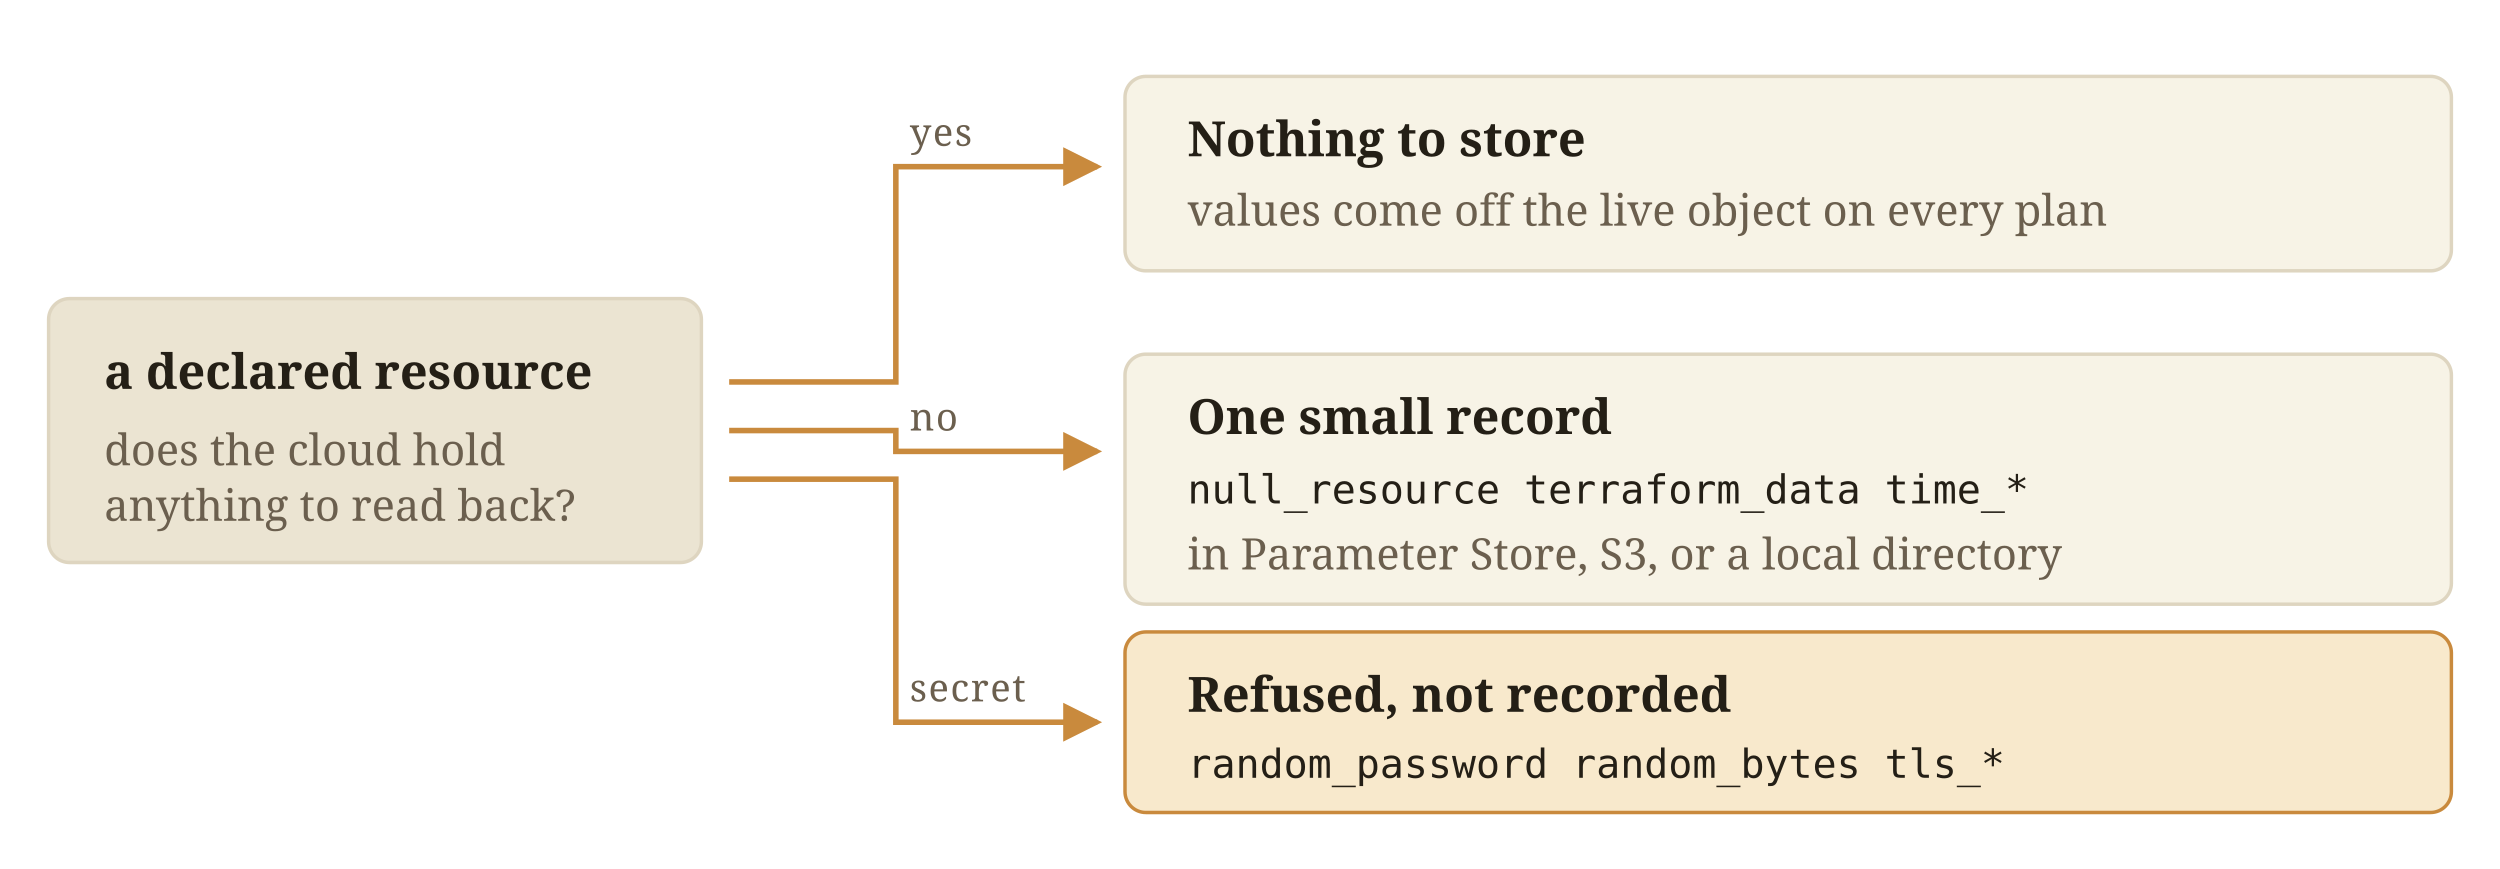
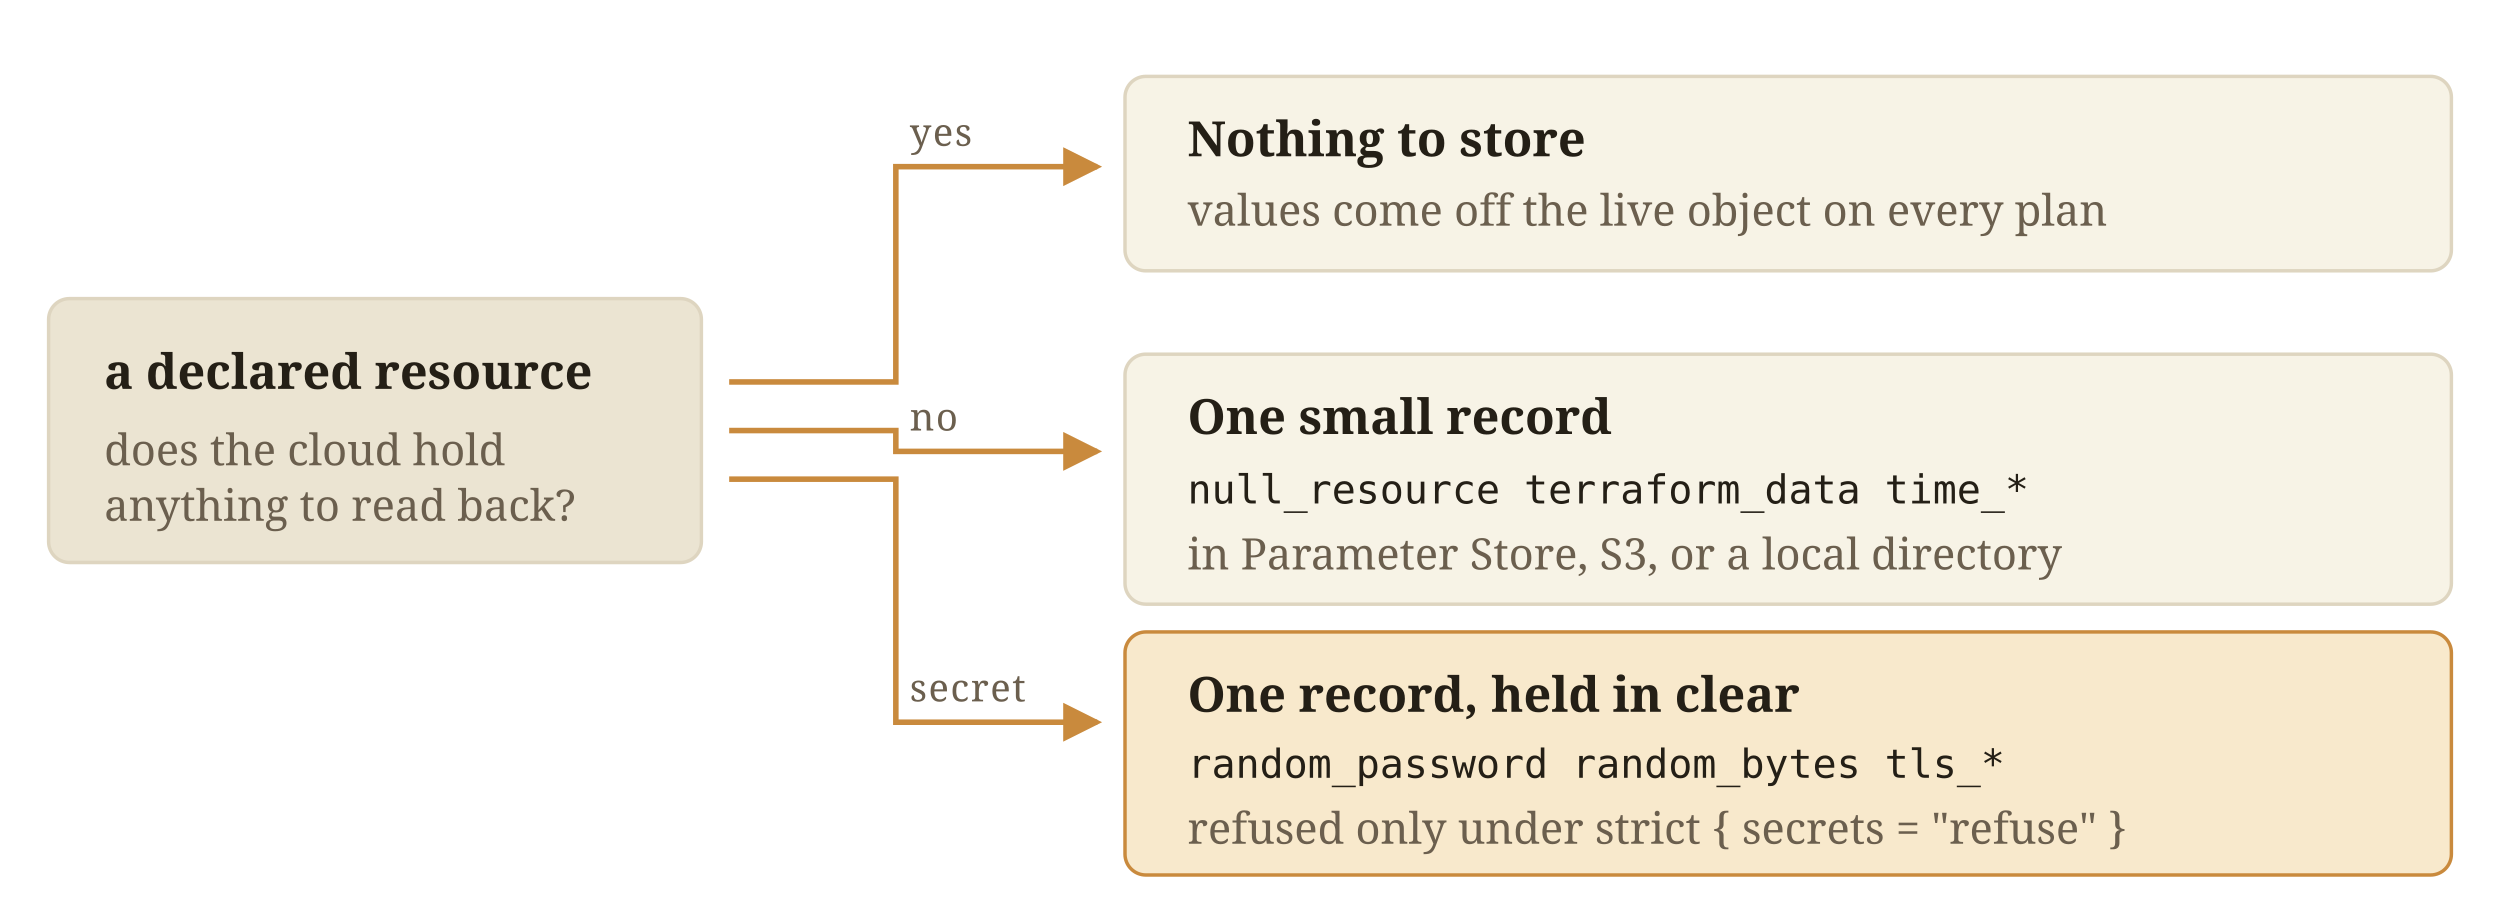
- <svg xmlns="http://www.w3.org/2000/svg" viewBox="0 0 720 250" width="720" height="250" role="img" aria-labelledby="v-title v-desc">
+ <svg xmlns="http://www.w3.org/2000/svg" viewBox="0 0 720 262" width="720" height="262" role="img" aria-labelledby="v-title v-desc">
  <style>
    .ink   { fill: #241f16; }
    .muted { fill: #6b5f4e; }
    .card  { fill: #f7f3e6; }
    .dim   { fill: #ebe4d2; }
    .rule  { stroke: #ded5c0; }
    .brass { stroke: #c98a3d; }
    .warn  { stroke: #c98a3d; fill: #f8e9cc; }
    text   { font-family: Georgia, "Iowan Old Style", serif; }
    .h    { font-size: 14px; font-weight: 700; }
    .l    { font-size: 12.5px; }
    .s    { font-size: 11px; letter-spacing: 0.04em; text-transform: uppercase; }
    .mono { font-family: ui-monospace, SFMono-Regular, Menlo, monospace; font-size: 11.5px; }
  </style>
  <defs>
    <marker id="c" viewBox="0 0 8 8" refX="7" refY="4" markerWidth="7" markerHeight="7" orient="auto-start-reverse">
      <path d="M 0 0 L 8 4 L 0 8 z" fill="#c98a3d" />
    </marker>
  </defs>
  <rect x="14" y="86" width="188" height="76" rx="6" class="dim" />
  <rect x="14" y="86" width="188" height="76" rx="6" fill="none" class="rule" />
  <text x="30" y="112" class="h ink">a declared resource</text>
  <text x="30" y="134" class="l muted">does the cloud hold</text>
  <text x="30" y="150" class="l muted">anything to read back?</text>
  <g class="brass" stroke-width="1.6" fill="none">
    <path d="M 210 110 H 258 L 258 48 H 316" marker-end="url(#c)" />
    <path d="M 210 124 H 258 L 258 130 H 316" marker-end="url(#c)" />
    <path d="M 210 138 H 258 L 258 208 H 316" marker-end="url(#c)" />
  </g>
  <text x="262" y="42" class="s muted">yes</text>
  <text x="262" y="124" class="s muted">no</text>
  <text x="262" y="202" class="s muted">secret</text>
  <rect x="324" y="22" width="382" height="56" rx="6" class="card" />
  <rect x="324" y="22" width="382" height="56" rx="6" fill="none" class="rule" />
  <text x="342" y="45" class="h ink">Nothing to store</text>
  <text x="342" y="65" class="l muted">values come off the live object on every plan</text>
  <rect x="324" y="102" width="382" height="72" rx="6" class="card" />
  <rect x="324" y="102" width="382" height="72" rx="6" fill="none" class="rule" />
  <text x="342" y="125" class="h ink">One small record</text>
  <text x="342" y="145" class="mono ink">null_resource  terraform_data  time_*</text>
  <text x="342" y="164" class="l muted">in Parameter Store, S3, or a local directory</text>
-   <rect x="324" y="182" width="382" height="52" rx="6" class="warn" />
-   <text x="342" y="205" class="h ink">Refused, not recorded</text>
+   <rect x="324" y="182" width="382" height="70" rx="6" class="warn" />
+   <text x="342" y="205" class="h ink">One record, held in clear</text>
  <text x="342" y="224" class="mono ink">random_password  random_bytes  tls_*</text>
+   <text x="342" y="243" class="l muted">refused only under strict { secrets = "refuse" }</text>
</svg>
